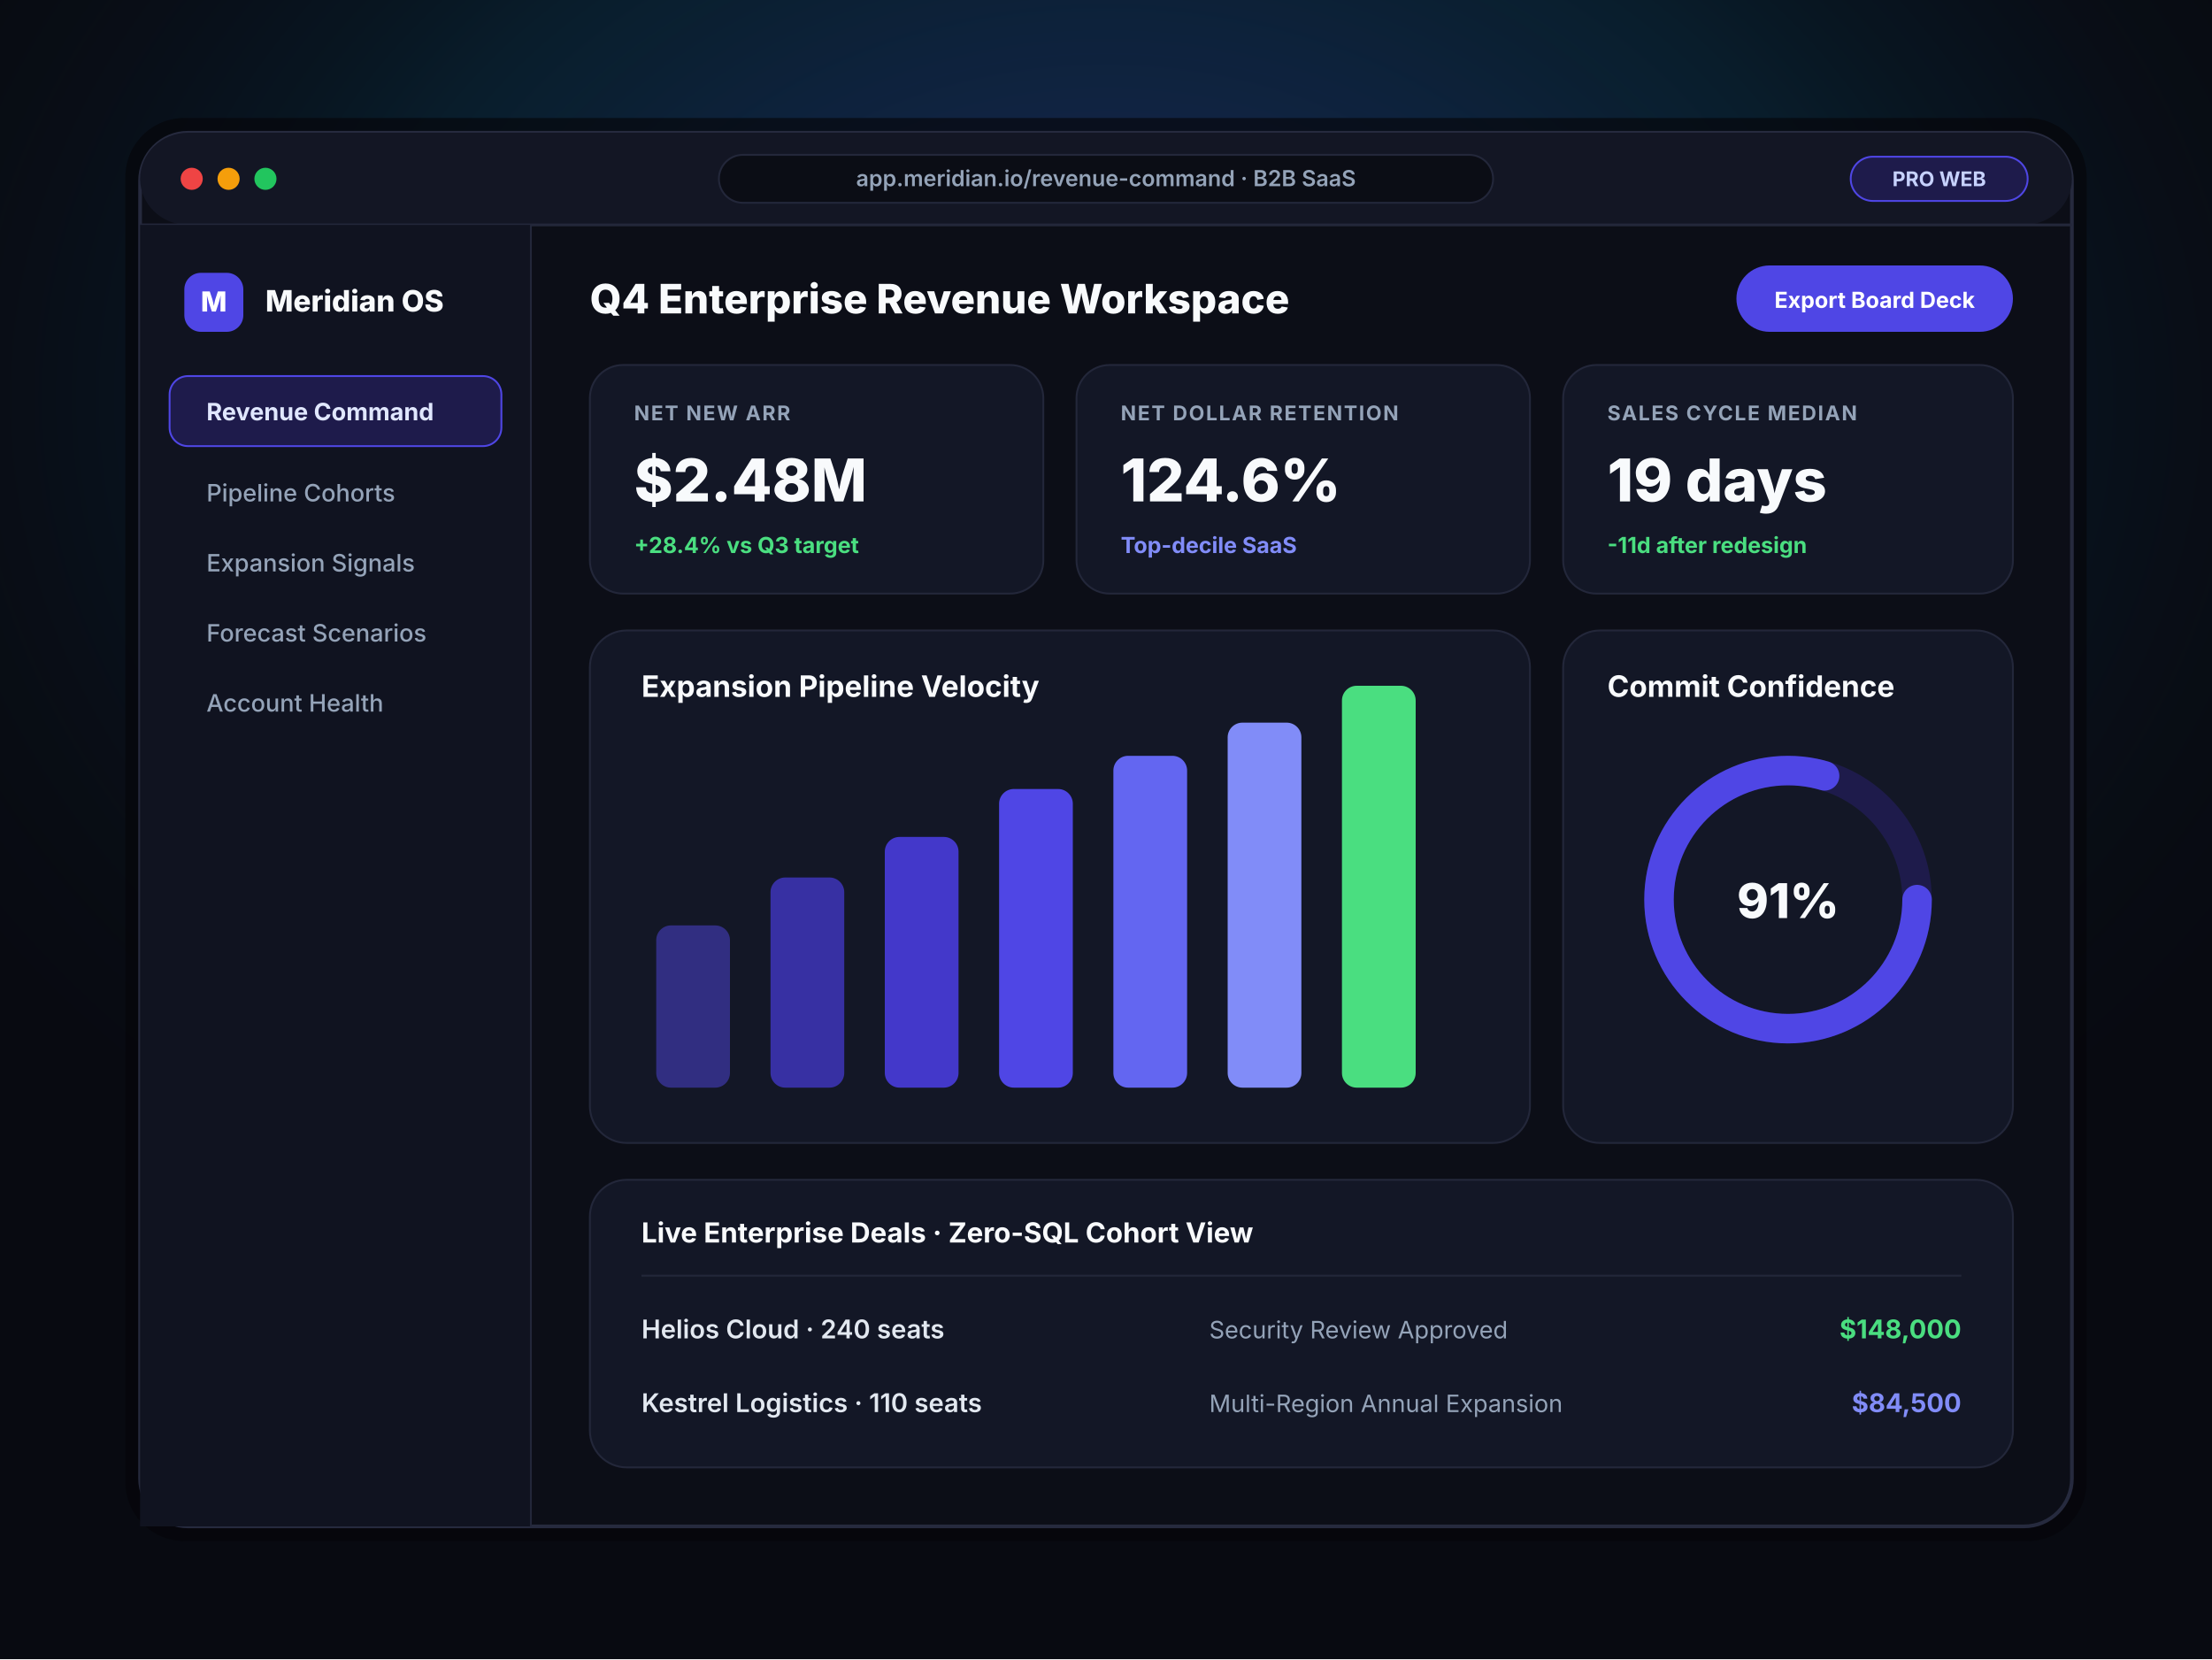
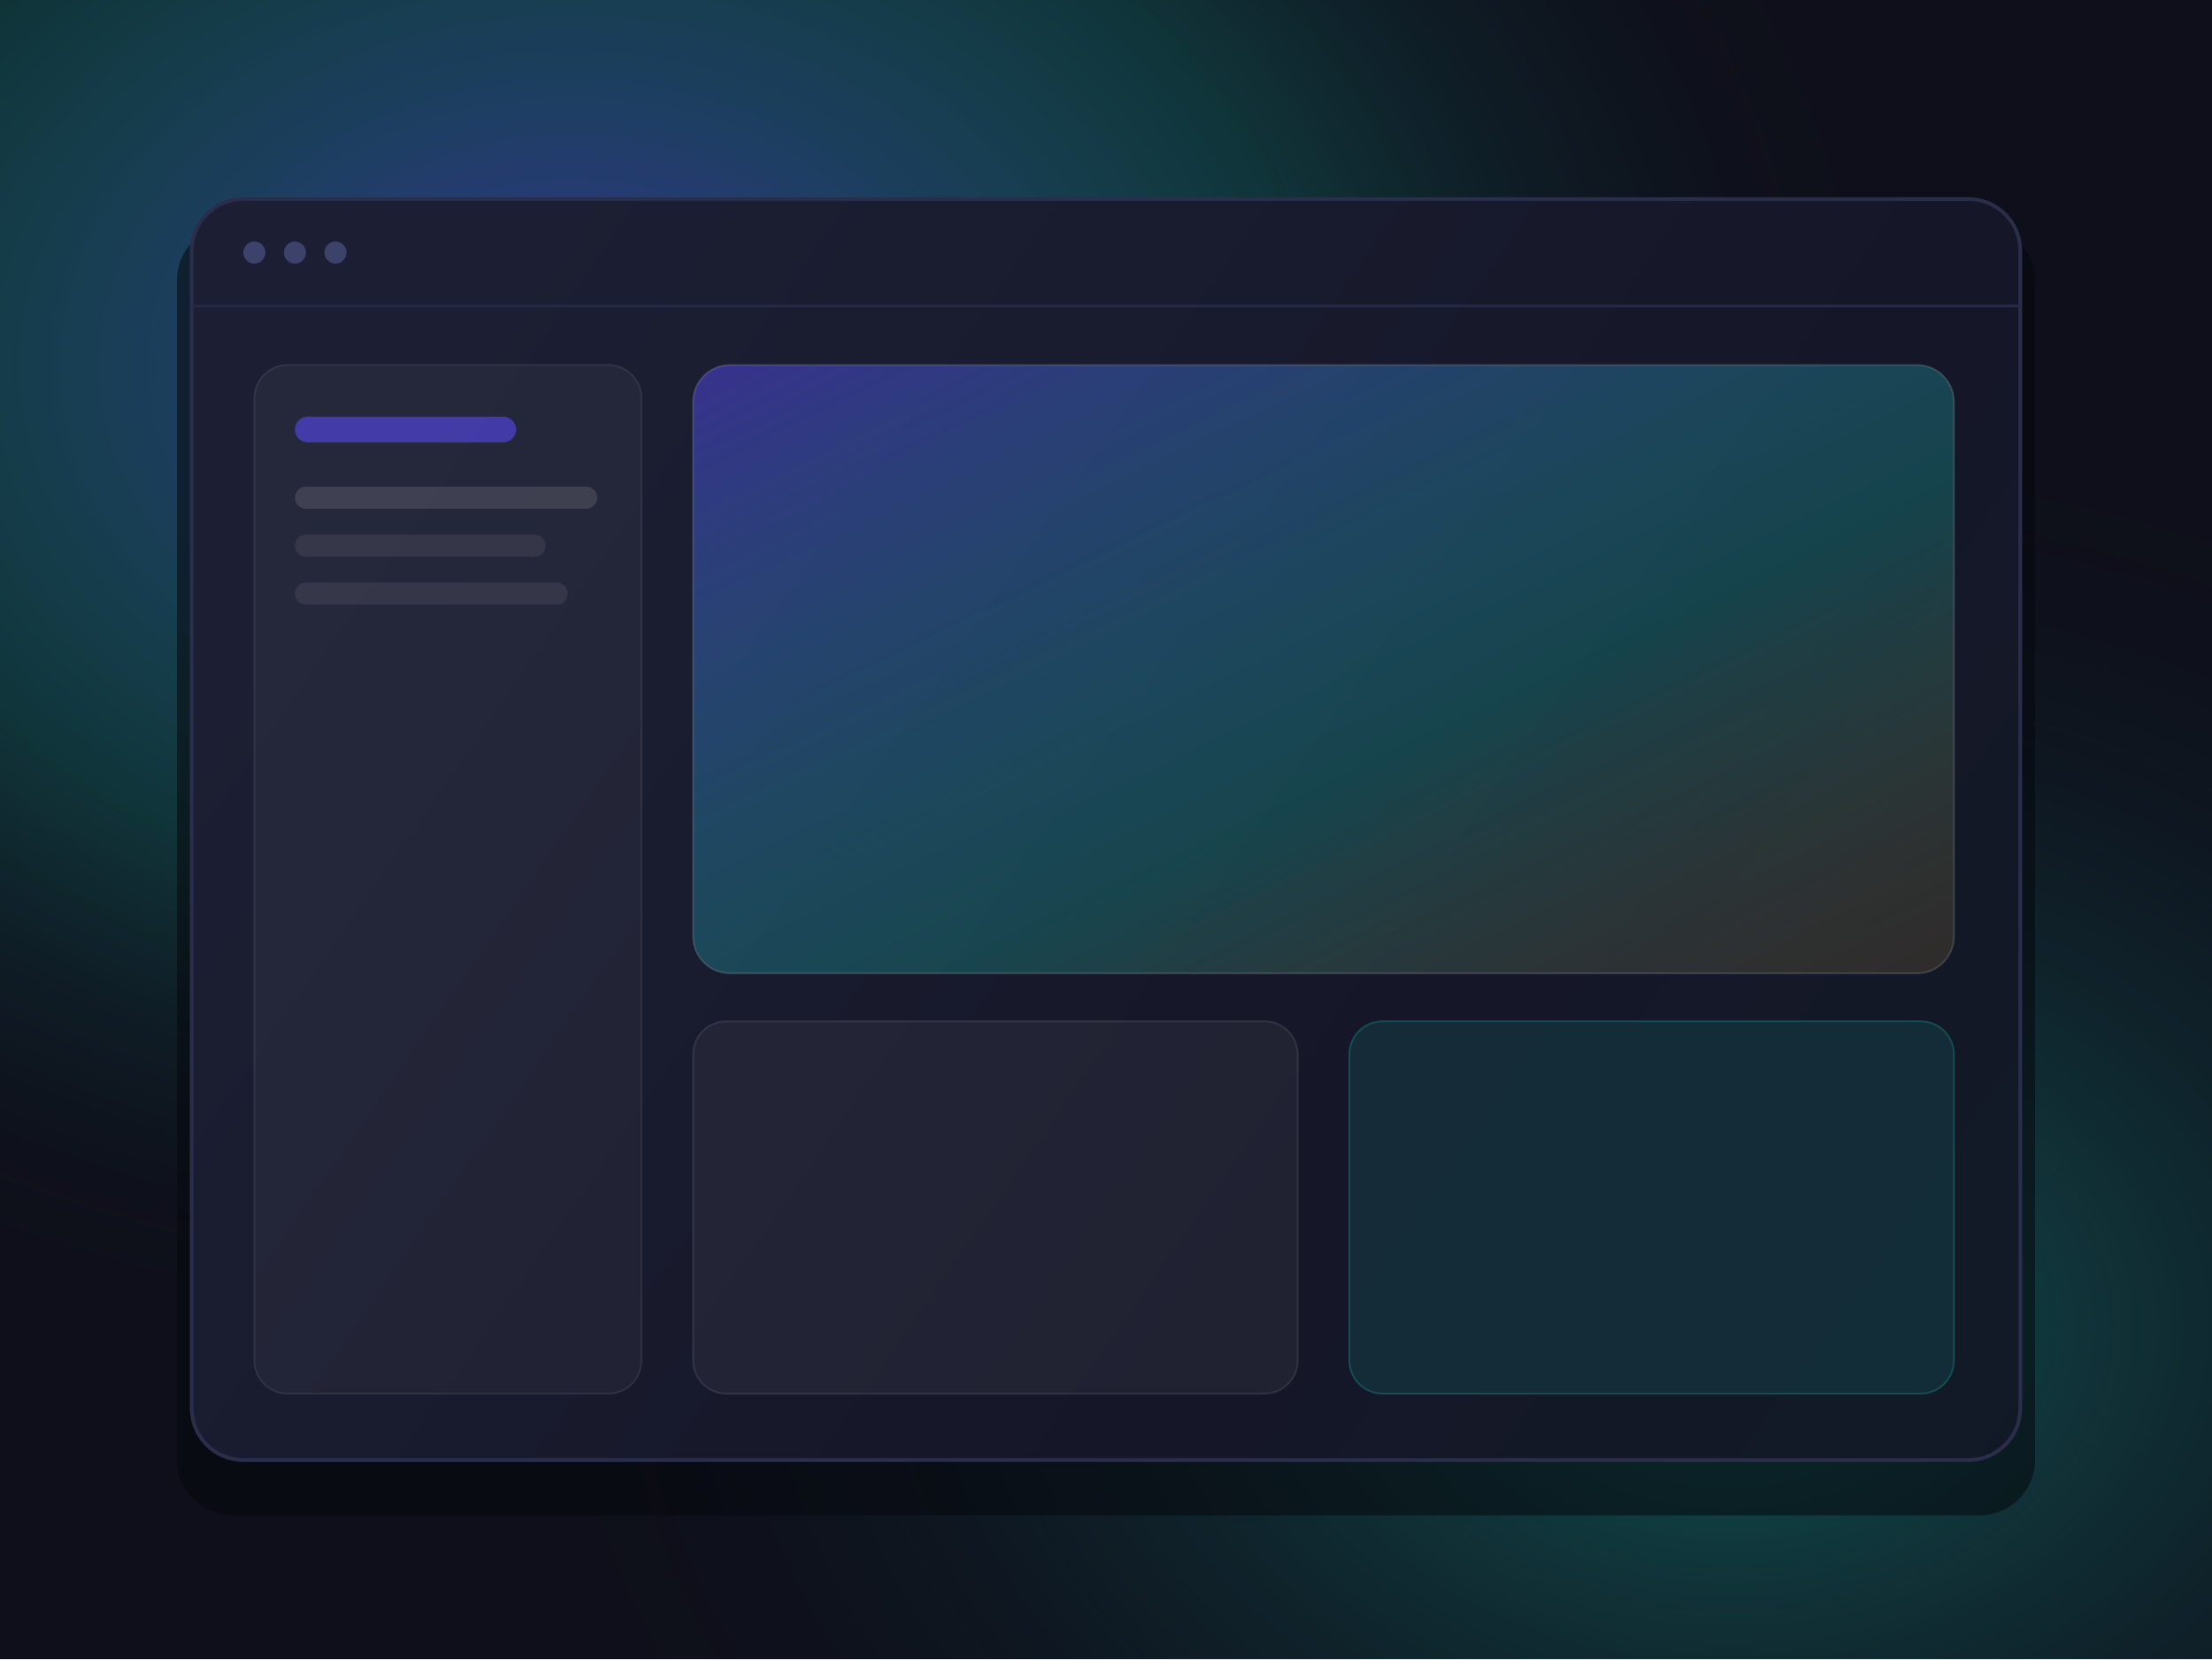
<svg xmlns="http://www.w3.org/2000/svg" viewBox="0 0 1200 900" fill="none">
  <defs>
-     <radialGradient id="meridianGlow" cx="50%" cy="24%" r="62%">
-       <stop offset="0%" stop-color="#4F46E5" stop-opacity="0.34" />
-       <stop offset="55%" stop-color="#0EA5E9" stop-opacity="0.12" />
-       <stop offset="100%" stop-color="#080A11" stop-opacity="0" />
+     <radialGradient id="m-glow-a" cx="26%" cy="22%" r="60%">
+       <stop offset="0%" stop-color="#5B4BFF" stop-opacity="0.52" />
+       <stop offset="55%" stop-color="#18E0C8" stop-opacity="0.18" />
+       <stop offset="100%" stop-color="#0E0F1A" stop-opacity="0" />
    </radialGradient>
+     <radialGradient id="m-glow-b" cx="78%" cy="80%" r="55%">
+       <stop offset="0%" stop-color="#18E0C8" stop-opacity="0.34" />
+       <stop offset="100%" stop-color="#0E0F1A" stop-opacity="0" />
+     </radialGradient>
+     <linearGradient id="m-window" x1="110" y1="110" x2="1090" y2="790" gradientUnits="userSpaceOnUse">
+       <stop offset="0%" stop-color="#1C1E33" />
+       <stop offset="55%" stop-color="#151728" />
+       <stop offset="100%" stop-color="#101A26" />
+     </linearGradient>
+     <linearGradient id="m-hero-panel" x1="0" y1="0" x2="1" y2="1">
+       <stop offset="0%" stop-color="#5B4BFF" stop-opacity="0.45" />
+       <stop offset="60%" stop-color="#18E0C8" stop-opacity="0.22" />
+       <stop offset="100%" stop-color="#FFB547" stop-opacity="0.12" />
+     </linearGradient>
  </defs>
-   <rect width="1200" height="900" fill="#080A11" />
-   <rect width="1200" height="900" fill="url(#meridianGlow)" />
-   <g transform="translate(76, 72)">
-     <rect x="-8" y="-8" width="1064" height="772" rx="32" fill="#040509" opacity="0.65" />
-     <rect width="1048" height="756" rx="26" fill="#0C0E17" stroke="#262A3E" stroke-width="2" />
-     <rect width="1048" height="50" rx="26" fill="#131624" />
-     <line x1="0" y1="50" x2="1048" y2="50" stroke="#23273A" stroke-width="1.5" />
-     <circle cx="28" cy="25" r="6" fill="#EF4444" />
-     <circle cx="48" cy="25" r="6" fill="#F59E0B" />
-     <circle cx="68" cy="25" r="6" fill="#22C55E" />
-     <rect x="314" y="12" width="420" height="26" rx="13" fill="#0B0D15" stroke="#23273A" />
-     <text x="524" y="29" text-anchor="middle" fill="#94A3B8" font-family="system-ui,-apple-system,sans-serif" font-size="12" font-weight="600">app.meridian.io/revenue-command · B2B SaaS</text>
-     <rect x="928" y="13" width="96" height="24" rx="12" fill="#1E1B4B" stroke="#4F46E5" />
-     <text x="976" y="29" text-anchor="middle" fill="#C7D2FE" font-family="system-ui,-apple-system,sans-serif" font-size="11" font-weight="700">PRO WEB</text>
-     <rect x="0" y="50" width="212" height="706" rx="0" fill="#101320" />
-     <line x1="212" y1="50" x2="212" y2="756" stroke="#23273A" />
-     <rect x="24" y="76" width="32" height="32" rx="9" fill="#4F46E5" />
-     <text x="40" y="97" text-anchor="middle" fill="#FFFFFF" font-family="system-ui,-apple-system,sans-serif" font-size="15" font-weight="800">M</text>
-     <text x="68" y="97" fill="#F8FAFC" font-family="system-ui,-apple-system,sans-serif" font-size="16" font-weight="800">Meridian OS</text>
-     <rect x="16" y="132" width="180" height="38" rx="10" fill="#1E1B4B" stroke="#4F46E5" />
-     <text x="36" y="156" fill="#E0E7FF" font-family="system-ui,-apple-system,sans-serif" font-size="13" font-weight="700">Revenue Command</text>
-     <text x="36" y="200" fill="#94A3B8" font-family="system-ui,-apple-system,sans-serif" font-size="13" font-weight="500">Pipeline Cohorts</text>
-     <text x="36" y="238" fill="#94A3B8" font-family="system-ui,-apple-system,sans-serif" font-size="13" font-weight="500">Expansion Signals</text>
-     <text x="36" y="276" fill="#94A3B8" font-family="system-ui,-apple-system,sans-serif" font-size="13" font-weight="500">Forecast Scenarios</text>
-     <text x="36" y="314" fill="#94A3B8" font-family="system-ui,-apple-system,sans-serif" font-size="13" font-weight="500">Account Health</text>
-     <text x="244" y="98" fill="#F8FAFC" font-family="system-ui,-apple-system,sans-serif" font-size="22" font-weight="800">Q4 Enterprise Revenue Workspace</text>
-     <rect x="866" y="72" width="150" height="36" rx="18" fill="#4F46E5" />
-     <text x="941" y="95" text-anchor="middle" fill="#FFFFFF" font-family="system-ui,-apple-system,sans-serif" font-size="12" font-weight="700">Export Board Deck</text>
-     <rect x="244" y="126" width="246" height="124" rx="18" fill="#131726" stroke="#23273A" />
-     <text x="268" y="156" fill="#94A3B8" font-family="system-ui,-apple-system,sans-serif" font-size="11" font-weight="700" letter-spacing="0.8">NET NEW ARR</text>
-     <text x="268" y="200" fill="#F8FAFC" font-family="system-ui,-apple-system,sans-serif" font-size="32" font-weight="800">$2.48M</text>
-     <text x="268" y="228" fill="#4ADE80" font-family="system-ui,-apple-system,sans-serif" font-size="12" font-weight="700">+28.4% vs Q3 target</text>
-     <rect x="508" y="126" width="246" height="124" rx="18" fill="#131726" stroke="#23273A" />
-     <text x="532" y="156" fill="#94A3B8" font-family="system-ui,-apple-system,sans-serif" font-size="11" font-weight="700" letter-spacing="0.8">NET DOLLAR RETENTION</text>
-     <text x="532" y="200" fill="#F8FAFC" font-family="system-ui,-apple-system,sans-serif" font-size="32" font-weight="800">124.6%</text>
-     <text x="532" y="228" fill="#818CF8" font-family="system-ui,-apple-system,sans-serif" font-size="12" font-weight="700">Top-decile SaaS</text>
-     <rect x="772" y="126" width="244" height="124" rx="18" fill="#131726" stroke="#23273A" />
-     <text x="796" y="156" fill="#94A3B8" font-family="system-ui,-apple-system,sans-serif" font-size="11" font-weight="700" letter-spacing="0.8">SALES CYCLE MEDIAN</text>
-     <text x="796" y="200" fill="#F8FAFC" font-family="system-ui,-apple-system,sans-serif" font-size="32" font-weight="800">19 days</text>
-     <text x="796" y="228" fill="#4ADE80" font-family="system-ui,-apple-system,sans-serif" font-size="12" font-weight="700">-11d after redesign</text>
-     <rect x="244" y="270" width="510" height="278" rx="20" fill="#131726" stroke="#23273A" />
-     <text x="272" y="306" fill="#F8FAFC" font-family="system-ui,-apple-system,sans-serif" font-size="16" font-weight="700">Expansion Pipeline Velocity</text>
-     <g>
-       <rect x="280" y="430" width="40" height="88" rx="8" fill="#312E81" />
-       <rect x="342" y="404" width="40" height="114" rx="8" fill="#3730A3" />
-       <rect x="404" y="382" width="40" height="136" rx="8" fill="#4338CA" />
-       <rect x="466" y="356" width="40" height="162" rx="8" fill="#4F46E5" />
-       <rect x="528" y="338" width="40" height="180" rx="8" fill="#6366F1" />
-       <rect x="590" y="320" width="40" height="198" rx="8" fill="#818CF8" />
-       <rect x="652" y="300" width="40" height="218" rx="8" fill="#4ADE80" />
-     </g>
-     <rect x="772" y="270" width="244" height="278" rx="20" fill="#131726" stroke="#23273A" />
-     <text x="796" y="306" fill="#F8FAFC" font-family="system-ui,-apple-system,sans-serif" font-size="16" font-weight="700">Commit Confidence</text>
-     <circle cx="894" cy="416" r="70" stroke="#1E1B4B" stroke-width="16" />
-     <circle cx="894" cy="416" r="70" stroke="#4F46E5" stroke-width="16" stroke-dasharray="350 440" stroke-linecap="round" />
-     <text x="894" y="426" text-anchor="middle" fill="#F8FAFC" font-family="system-ui,-apple-system,sans-serif" font-size="26" font-weight="800">91%</text>
-     <rect x="244" y="568" width="772" height="156" rx="20" fill="#131726" stroke="#23273A" />
-     <text x="272" y="602" fill="#F8FAFC" font-family="system-ui,-apple-system,sans-serif" font-size="15" font-weight="700">Live Enterprise Deals · Zero-SQL Cohort View</text>
-     <line x1="272" y1="620" x2="988" y2="620" stroke="#23273A" />
-     <text x="272" y="654" fill="#E2E8F0" font-family="system-ui,-apple-system,sans-serif" font-size="14" font-weight="600">Helios Cloud · 240 seats</text>
-     <text x="580" y="654" fill="#94A3B8" font-family="system-ui,-apple-system,sans-serif" font-size="13">Security Review Approved</text>
-     <text x="988" y="654" text-anchor="end" fill="#4ADE80" font-family="system-ui,-apple-system,sans-serif" font-size="14" font-weight="700">$148,000</text>
-     <text x="272" y="694" fill="#E2E8F0" font-family="system-ui,-apple-system,sans-serif" font-size="14" font-weight="600">Kestrel Logistics · 110 seats</text>
-     <text x="580" y="694" fill="#94A3B8" font-family="system-ui,-apple-system,sans-serif" font-size="13">Multi-Region Annual Expansion</text>
-     <text x="988" y="694" text-anchor="end" fill="#818CF8" font-family="system-ui,-apple-system,sans-serif" font-size="14" font-weight="700">$84,500</text>
+   <rect width="1200" height="900" fill="#0E0F1A" />
+   <rect width="1200" height="900" fill="url(#m-glow-a)" />
+   <rect width="1200" height="900" fill="url(#m-glow-b)" />
+   <g transform="translate(104, 108)">
+     <rect x="-8" y="14" width="1008" height="700" rx="30" fill="#06070D" opacity="0.55" />
+     <rect width="992" height="684" rx="28" fill="url(#m-window)" stroke="#2B2E4A" stroke-width="2" />
+     <line x1="0" y1="58" x2="992" y2="58" stroke="#262944" stroke-width="1.5" />
+     <circle cx="34" cy="29" r="6" fill="#3D426B" />
+     <circle cx="56" cy="29" r="6" fill="#3D426B" />
+     <circle cx="78" cy="29" r="6" fill="#3D426B" />
+     <rect x="34" y="90" width="210" height="558" rx="18" fill="#FFFFFF" fill-opacity="0.04" stroke="#FFFFFF" stroke-opacity="0.08" />
+     <rect x="56" y="118" width="120" height="14" rx="7" fill="#5B4BFF" fill-opacity="0.55" />
+     <rect x="56" y="156" width="164" height="12" rx="6" fill="#FFFFFF" fill-opacity="0.12" />
+     <rect x="56" y="182" width="136" height="12" rx="6" fill="#FFFFFF" fill-opacity="0.08" />
+     <rect x="56" y="208" width="148" height="12" rx="6" fill="#FFFFFF" fill-opacity="0.08" />
+     <rect x="272" y="90" width="684" height="330" rx="20" fill="url(#m-hero-panel)" stroke="#FFFFFF" stroke-opacity="0.14" />
+     <rect x="272" y="446" width="328" height="202" rx="18" fill="#FFFFFF" fill-opacity="0.05" stroke="#FFFFFF" stroke-opacity="0.09" />
+     <rect x="628" y="446" width="328" height="202" rx="18" fill="#18E0C8" fill-opacity="0.1" stroke="#18E0C8" stroke-opacity="0.22" />
  </g>
</svg>
